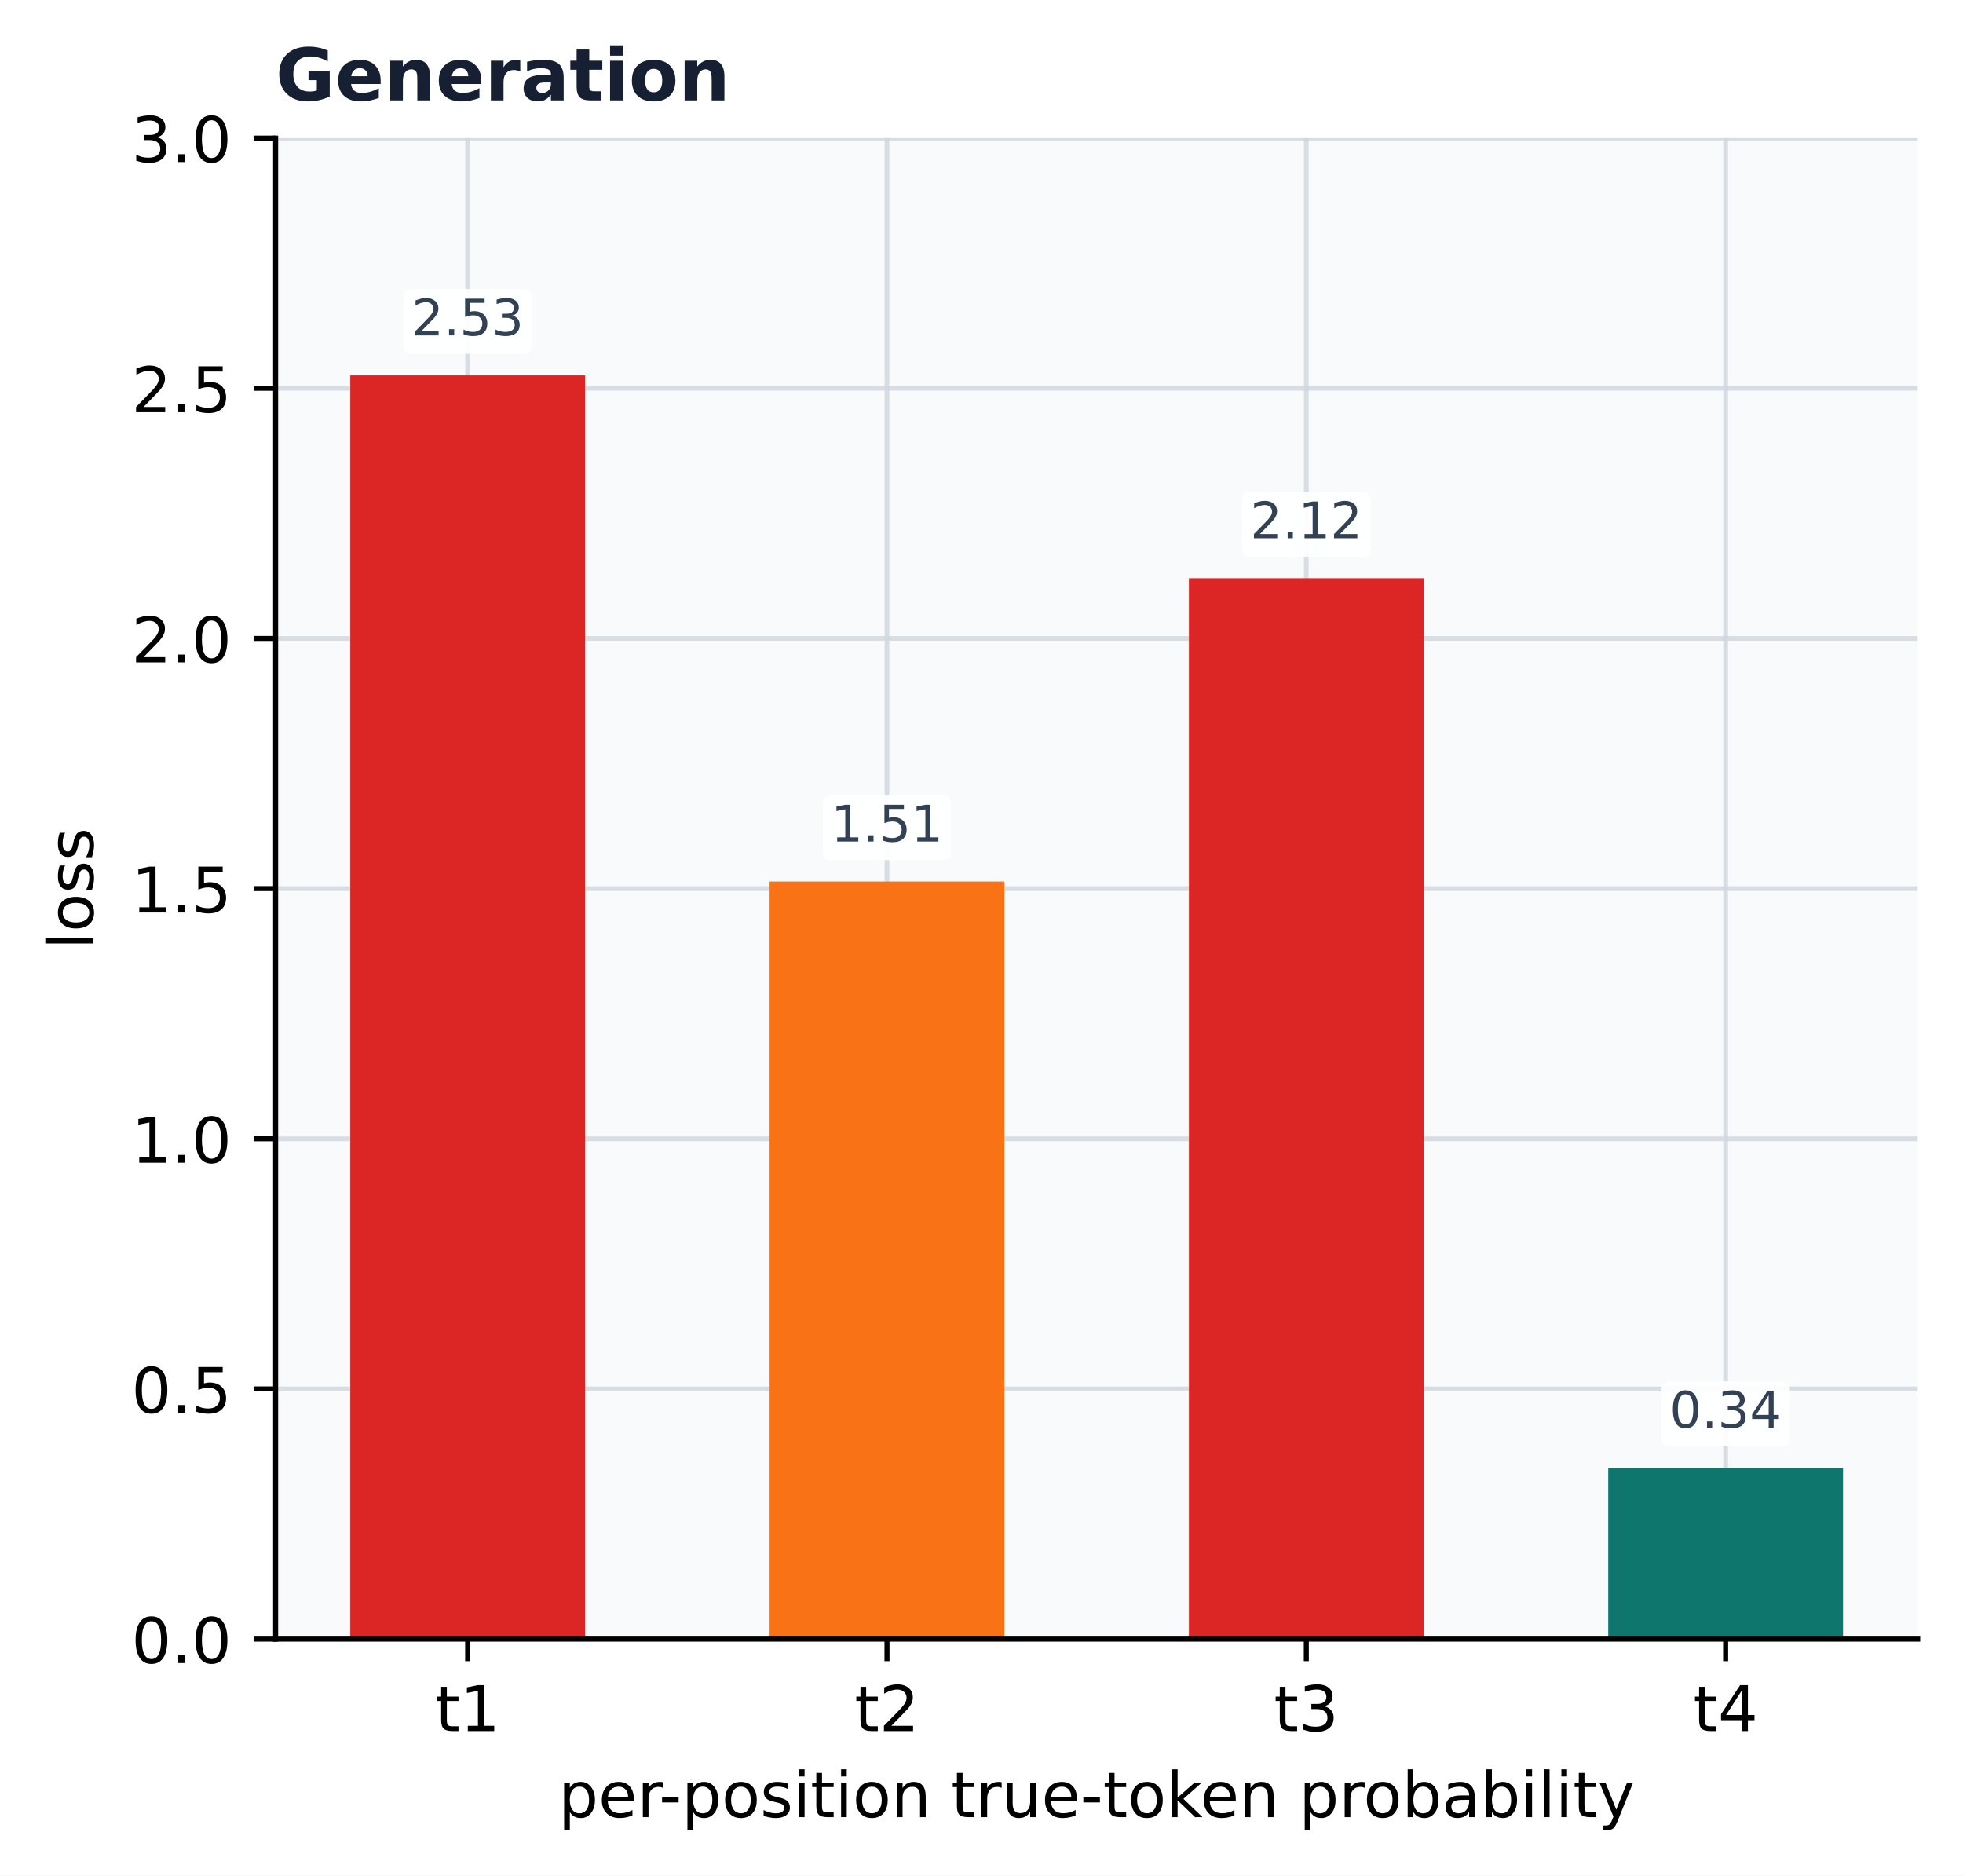
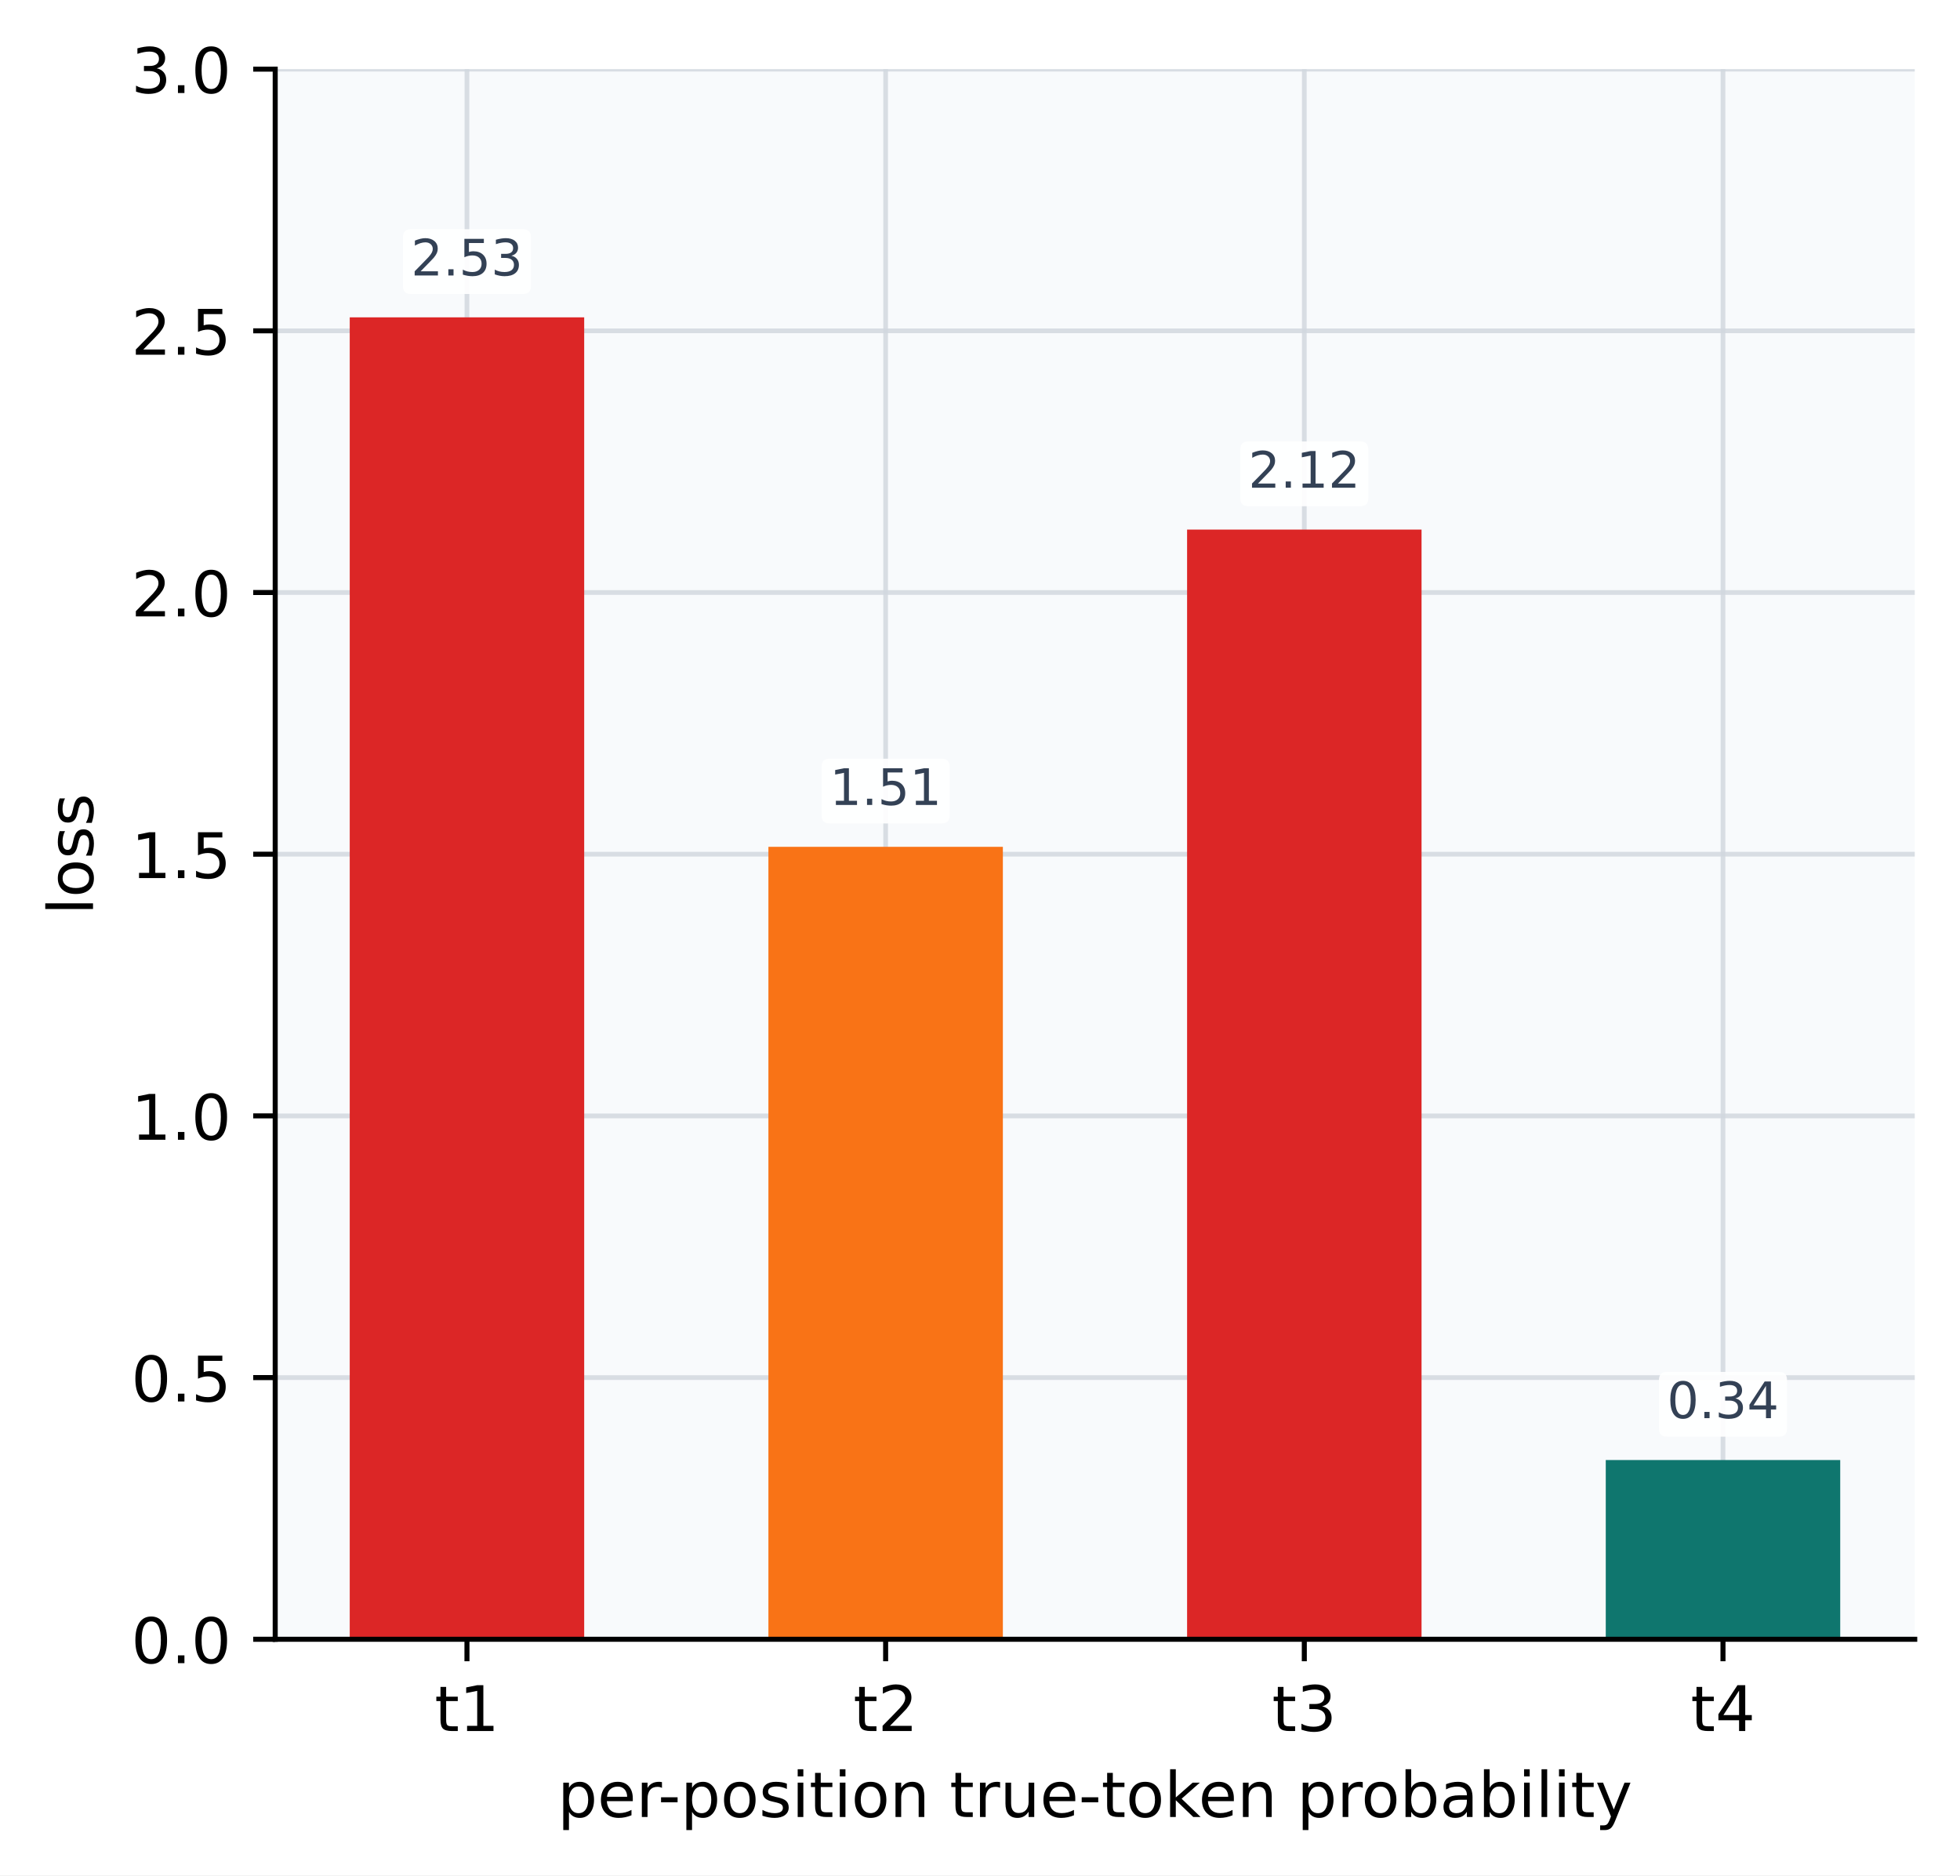
- <svg xmlns="http://www.w3.org/2000/svg" xmlns:xlink="http://www.w3.org/1999/xlink" width="311.806pt" height="297.894pt" viewBox="0 0 311.806 297.894" version="1.1" role="img" aria-labelledby="title desc">
+ <svg xmlns="http://www.w3.org/2000/svg" xmlns:xlink="http://www.w3.org/1999/xlink" width="311.806pt" height="298.355pt" viewBox="0 0 311.806 298.355" version="1.1" role="img" aria-labelledby="title desc">
  <defs>
    <style type="text/css">*{stroke-linejoin: round; stroke-linecap: butt}</style>
  </defs>
  <g id="figure_1">
    <g id="patch_1">
-       <path d="M 0 297.894  L 311.806 297.894  L 311.806 0  L 0 0  z " style="fill: #ffffff" />
+       <path d="M 0 298.355  L 311.806 298.355  L 311.806 0  L 0 0  z " style="fill: #ffffff" />
    </g>
    <g id="axes_1">
      <g id="patch_2">
-         <path d="M 43.781 260.338  L 304.606 260.338  L 304.606 21.938  L 43.781 21.938  z " style="fill: #f8fafc" />
+         <path d="M 43.781 260.799  L 304.606 260.799  L 304.606 10.999  L 43.781 10.999  z " style="fill: #f8fafc" />
      </g>
      <g id="matplotlib.axis_1">
        <g id="xtick_1">
          <g id="line2d_1">
-             <path d="M 74.286 260.338  L 74.286 21.938  " clip-path="url(#pbf0d152de8)" style="fill: none; stroke: #d0d7de; stroke-opacity: 0.82; stroke-width: 0.75; stroke-linecap: square" />
+             <path d="M 74.286 260.799  L 74.286 10.999  " clip-path="url(#pea0ce5b02c)" style="fill: none; stroke: #d0d7de; stroke-opacity: 0.82; stroke-width: 0.75; stroke-linecap: square" />
          </g>
          <g id="line2d_2">
            <defs>
-               <path id="m1085bf5781" d="M 0 0  L 0 3.5  " style="stroke: #000000; stroke-width: 0.8" />
+               <path id="mff6308a4cb" d="M 0 0  L 0 3.5  " style="stroke: #000000; stroke-width: 0.8" />
            </defs>
            <g>
-               <use xlink:href="#m1085bf5781" x="74.286" y="260.338" style="stroke: #000000; stroke-width: 0.8" />
+               <use xlink:href="#mff6308a4cb" x="74.286" y="260.799" style="stroke: #000000; stroke-width: 0.8" />
            </g>
          </g>
          <g id="text_1">
-             <g transform="translate(69.14491 274.9366) scale(0.1 -0.1)">
+             <g transform="translate(69.14491 275.3977) scale(0.1 -0.1)">
              <defs>
                <path id="DejaVuSans-74" d="M 1172 4494  L 1172 3500  L 2356 3500  L 2356 3053  L 1172 3053  L 1172 1153  Q 1172 725 1289 603  Q 1406 481 1766 481  L 2356 481  L 2356 0  L 1766 0  Q 1100 0 847 248  Q 594 497 594 1153  L 594 3053  L 172 3053  L 172 3500  L 594 3500  L 594 4494  L 1172 4494  z " transform="scale(0.015625)" />
                <path id="DejaVuSans-31" d="M 794 531  L 1825 531  L 1825 4091  L 703 3866  L 703 4441  L 1819 4666  L 2450 4666  L 2450 531  L 3481 531  L 3481 0  L 794 0  L 794 531  z " transform="scale(0.015625)" />
              </defs>
              <use xlink:href="#DejaVuSans-74" />
              <use xlink:href="#DejaVuSans-31" x="39.209" />
            </g>
          </g>
        </g>
        <g id="xtick_2">
          <g id="line2d_3">
-             <path d="M 140.891 260.338  L 140.891 21.938  " clip-path="url(#pbf0d152de8)" style="fill: none; stroke: #d0d7de; stroke-opacity: 0.82; stroke-width: 0.75; stroke-linecap: square" />
+             <path d="M 140.891 260.799  L 140.891 10.999  " clip-path="url(#pea0ce5b02c)" style="fill: none; stroke: #d0d7de; stroke-opacity: 0.82; stroke-width: 0.75; stroke-linecap: square" />
          </g>
          <g id="line2d_4">
            <g>
-               <use xlink:href="#m1085bf5781" x="140.891" y="260.338" style="stroke: #000000; stroke-width: 0.8" />
+               <use xlink:href="#mff6308a4cb" x="140.891" y="260.799" style="stroke: #000000; stroke-width: 0.8" />
            </g>
          </g>
          <g id="text_2">
-             <g transform="translate(135.7499 274.9366) scale(0.1 -0.1)">
+             <g transform="translate(135.7499 275.3977) scale(0.1 -0.1)">
              <defs>
                <path id="DejaVuSans-32" d="M 1228 531  L 3431 531  L 3431 0  L 469 0  L 469 531  Q 828 903 1448 1529  Q 2069 2156 2228 2338  Q 2531 2678 2651 2914  Q 2772 3150 2772 3378  Q 2772 3750 2511 3984  Q 2250 4219 1831 4219  Q 1534 4219 1204 4116  Q 875 4013 500 3803  L 500 4441  Q 881 4594 1212 4672  Q 1544 4750 1819 4750  Q 2544 4750 2975 4387  Q 3406 4025 3406 3419  Q 3406 3131 3298 2873  Q 3191 2616 2906 2266  Q 2828 2175 2409 1742  Q 1991 1309 1228 531  z " transform="scale(0.015625)" />
              </defs>
              <use xlink:href="#DejaVuSans-74" />
              <use xlink:href="#DejaVuSans-32" x="39.209" />
            </g>
          </g>
        </g>
        <g id="xtick_3">
          <g id="line2d_5">
-             <path d="M 207.496 260.338  L 207.496 21.938  " clip-path="url(#pbf0d152de8)" style="fill: none; stroke: #d0d7de; stroke-opacity: 0.82; stroke-width: 0.75; stroke-linecap: square" />
+             <path d="M 207.496 260.799  L 207.496 10.999  " clip-path="url(#pea0ce5b02c)" style="fill: none; stroke: #d0d7de; stroke-opacity: 0.82; stroke-width: 0.75; stroke-linecap: square" />
          </g>
          <g id="line2d_6">
            <g>
-               <use xlink:href="#m1085bf5781" x="207.496" y="260.338" style="stroke: #000000; stroke-width: 0.8" />
+               <use xlink:href="#mff6308a4cb" x="207.496" y="260.799" style="stroke: #000000; stroke-width: 0.8" />
            </g>
          </g>
          <g id="text_3">
-             <g transform="translate(202.3548 274.9366) scale(0.1 -0.1)">
+             <g transform="translate(202.3548 275.3977) scale(0.1 -0.1)">
              <defs>
                <path id="DejaVuSans-33" d="M 2597 2516  Q 3050 2419 3304 2112  Q 3559 1806 3559 1356  Q 3559 666 3084 287  Q 2609 -91 1734 -91  Q 1441 -91 1130 -33  Q 819 25 488 141  L 488 750  Q 750 597 1062 519  Q 1375 441 1716 441  Q 2309 441 2620 675  Q 2931 909 2931 1356  Q 2931 1769 2642 2001  Q 2353 2234 1838 2234  L 1294 2234  L 1294 2753  L 1863 2753  Q 2328 2753 2575 2939  Q 2822 3125 2822 3475  Q 2822 3834 2567 4026  Q 2313 4219 1838 4219  Q 1578 4219 1281 4162  Q 984 4106 628 3988  L 628 4550  Q 988 4650 1302 4700  Q 1616 4750 1894 4750  Q 2613 4750 3031 4423  Q 3450 4097 3450 3541  Q 3450 3153 3228 2886  Q 3006 2619 2597 2516  z " transform="scale(0.015625)" />
              </defs>
              <use xlink:href="#DejaVuSans-74" />
              <use xlink:href="#DejaVuSans-33" x="39.209" />
            </g>
          </g>
        </g>
        <g id="xtick_4">
          <g id="line2d_7">
-             <path d="M 274.101 260.338  L 274.101 21.938  " clip-path="url(#pbf0d152de8)" style="fill: none; stroke: #d0d7de; stroke-opacity: 0.82; stroke-width: 0.75; stroke-linecap: square" />
+             <path d="M 274.101 260.799  L 274.101 10.999  " clip-path="url(#pea0ce5b02c)" style="fill: none; stroke: #d0d7de; stroke-opacity: 0.82; stroke-width: 0.75; stroke-linecap: square" />
          </g>
          <g id="line2d_8">
            <g>
-               <use xlink:href="#m1085bf5781" x="274.101" y="260.338" style="stroke: #000000; stroke-width: 0.8" />
+               <use xlink:href="#mff6308a4cb" x="274.101" y="260.799" style="stroke: #000000; stroke-width: 0.8" />
            </g>
          </g>
          <g id="text_4">
-             <g transform="translate(268.9598 274.9366) scale(0.1 -0.1)">
+             <g transform="translate(268.9598 275.3977) scale(0.1 -0.1)">
              <defs>
                <path id="DejaVuSans-34" d="M 2419 4116  L 825 1625  L 2419 1625  L 2419 4116  z M 2253 4666  L 3047 4666  L 3047 1625  L 3713 1625  L 3713 1100  L 3047 1100  L 3047 0  L 2419 0  L 2419 1100  L 313 1100  L 313 1709  L 2253 4666  z " transform="scale(0.015625)" />
              </defs>
              <use xlink:href="#DejaVuSans-74" />
              <use xlink:href="#DejaVuSans-34" x="39.209" />
            </g>
          </g>
        </g>
        <g id="text_5">
-           <g transform="translate(88.7 288.6148) scale(0.1 -0.1)">
+           <g transform="translate(88.7 289.0758) scale(0.1 -0.1)">
            <defs>
              <path id="DejaVuSans-70" d="M 1159 525  L 1159 -1331  L 581 -1331  L 581 3500  L 1159 3500  L 1159 2969  Q 1341 3281 1617 3432  Q 1894 3584 2278 3584  Q 2916 3584 3314 3078  Q 3713 2572 3713 1747  Q 3713 922 3314 415  Q 2916 -91 2278 -91  Q 1894 -91 1617 61  Q 1341 213 1159 525  z M 3116 1747  Q 3116 2381 2855 2742  Q 2594 3103 2138 3103  Q 1681 3103 1420 2742  Q 1159 2381 1159 1747  Q 1159 1113 1420 752  Q 1681 391 2138 391  Q 2594 391 2855 752  Q 3116 1113 3116 1747  z " transform="scale(0.015625)" />
              <path id="DejaVuSans-65" d="M 3597 1894  L 3597 1613  L 953 1613  Q 991 1019 1311 708  Q 1631 397 2203 397  Q 2534 397 2845 478  Q 3156 559 3463 722  L 3463 178  Q 3153 47 2828 -22  Q 2503 -91 2169 -91  Q 1331 -91 842 396  Q 353 884 353 1716  Q 353 2575 817 3079  Q 1281 3584 2069 3584  Q 2775 3584 3186 3129  Q 3597 2675 3597 1894  z M 3022 2063  Q 3016 2534 2758 2815  Q 2500 3097 2075 3097  Q 1594 3097 1305 2825  Q 1016 2553 972 2059  L 3022 2063  z " transform="scale(0.015625)" />
              <path id="DejaVuSans-72" d="M 2631 2963  Q 2534 3019 2420 3045  Q 2306 3072 2169 3072  Q 1681 3072 1420 2755  Q 1159 2438 1159 1844  L 1159 0  L 581 0  L 581 3500  L 1159 3500  L 1159 2956  Q 1341 3275 1631 3429  Q 1922 3584 2338 3584  Q 2397 3584 2469 3576  Q 2541 3569 2628 3553  L 2631 2963  z " transform="scale(0.015625)" />
              <path id="DejaVuSans-2d" d="M 313 2009  L 1997 2009  L 1997 1497  L 313 1497  L 313 2009  z " transform="scale(0.015625)" />
              <path id="DejaVuSans-6f" d="M 1959 3097  Q 1497 3097 1228 2736  Q 959 2375 959 1747  Q 959 1119 1226 758  Q 1494 397 1959 397  Q 2419 397 2687 759  Q 2956 1122 2956 1747  Q 2956 2369 2687 2733  Q 2419 3097 1959 3097  z M 1959 3584  Q 2709 3584 3137 3096  Q 3566 2609 3566 1747  Q 3566 888 3137 398  Q 2709 -91 1959 -91  Q 1206 -91 779 398  Q 353 888 353 1747  Q 353 2609 779 3096  Q 1206 3584 1959 3584  z " transform="scale(0.015625)" />
              <path id="DejaVuSans-73" d="M 2834 3397  L 2834 2853  Q 2591 2978 2328 3040  Q 2066 3103 1784 3103  Q 1356 3103 1142 2972  Q 928 2841 928 2578  Q 928 2378 1081 2264  Q 1234 2150 1697 2047  L 1894 2003  Q 2506 1872 2764 1633  Q 3022 1394 3022 966  Q 3022 478 2636 193  Q 2250 -91 1575 -91  Q 1294 -91 989 -36  Q 684 19 347 128  L 347 722  Q 666 556 975 473  Q 1284 391 1588 391  Q 1994 391 2212 530  Q 2431 669 2431 922  Q 2431 1156 2273 1281  Q 2116 1406 1581 1522  L 1381 1569  Q 847 1681 609 1914  Q 372 2147 372 2553  Q 372 3047 722 3315  Q 1072 3584 1716 3584  Q 2034 3584 2315 3537  Q 2597 3491 2834 3397  z " transform="scale(0.015625)" />
              <path id="DejaVuSans-69" d="M 603 3500  L 1178 3500  L 1178 0  L 603 0  L 603 3500  z M 603 4863  L 1178 4863  L 1178 4134  L 603 4134  L 603 4863  z " transform="scale(0.015625)" />
              <path id="DejaVuSans-6e" d="M 3513 2113  L 3513 0  L 2938 0  L 2938 2094  Q 2938 2591 2744 2837  Q 2550 3084 2163 3084  Q 1697 3084 1428 2787  Q 1159 2491 1159 1978  L 1159 0  L 581 0  L 581 3500  L 1159 3500  L 1159 2956  Q 1366 3272 1645 3428  Q 1925 3584 2291 3584  Q 2894 3584 3203 3211  Q 3513 2838 3513 2113  z " transform="scale(0.015625)" />
              <path id="DejaVuSans-20" transform="scale(0.015625)" />
              <path id="DejaVuSans-75" d="M 544 1381  L 544 3500  L 1119 3500  L 1119 1403  Q 1119 906 1312 657  Q 1506 409 1894 409  Q 2359 409 2629 706  Q 2900 1003 2900 1516  L 2900 3500  L 3475 3500  L 3475 0  L 2900 0  L 2900 538  Q 2691 219 2414 64  Q 2138 -91 1772 -91  Q 1169 -91 856 284  Q 544 659 544 1381  z M 1991 3584  L 1991 3584  z " transform="scale(0.015625)" />
              <path id="DejaVuSans-6b" d="M 581 4863  L 1159 4863  L 1159 1991  L 2875 3500  L 3609 3500  L 1753 1863  L 3688 0  L 2938 0  L 1159 1709  L 1159 0  L 581 0  L 581 4863  z " transform="scale(0.015625)" />
              <path id="DejaVuSans-62" d="M 3116 1747  Q 3116 2381 2855 2742  Q 2594 3103 2138 3103  Q 1681 3103 1420 2742  Q 1159 2381 1159 1747  Q 1159 1113 1420 752  Q 1681 391 2138 391  Q 2594 391 2855 752  Q 3116 1113 3116 1747  z M 1159 2969  Q 1341 3281 1617 3432  Q 1894 3584 2278 3584  Q 2916 3584 3314 3078  Q 3713 2572 3713 1747  Q 3713 922 3314 415  Q 2916 -91 2278 -91  Q 1894 -91 1617 61  Q 1341 213 1159 525  L 1159 0  L 581 0  L 581 4863  L 1159 4863  L 1159 2969  z " transform="scale(0.015625)" />
              <path id="DejaVuSans-61" d="M 2194 1759  Q 1497 1759 1228 1600  Q 959 1441 959 1056  Q 959 750 1161 570  Q 1363 391 1709 391  Q 2188 391 2477 730  Q 2766 1069 2766 1631  L 2766 1759  L 2194 1759  z M 3341 1997  L 3341 0  L 2766 0  L 2766 531  Q 2569 213 2275 61  Q 1981 -91 1556 -91  Q 1019 -91 701 211  Q 384 513 384 1019  Q 384 1609 779 1909  Q 1175 2209 1959 2209  L 2766 2209  L 2766 2266  Q 2766 2663 2505 2880  Q 2244 3097 1772 3097  Q 1472 3097 1187 3025  Q 903 2953 641 2809  L 641 3341  Q 956 3463 1253 3523  Q 1550 3584 1831 3584  Q 2591 3584 2966 3190  Q 3341 2797 3341 1997  z " transform="scale(0.015625)" />
              <path id="DejaVuSans-6c" d="M 603 4863  L 1178 4863  L 1178 0  L 603 0  L 603 4863  z " transform="scale(0.015625)" />
              <path id="DejaVuSans-79" d="M 2059 -325  Q 1816 -950 1584 -1140  Q 1353 -1331 966 -1331  L 506 -1331  L 506 -850  L 844 -850  Q 1081 -850 1212 -737  Q 1344 -625 1503 -206  L 1606 56  L 191 3500  L 800 3500  L 1894 763  L 2988 3500  L 3597 3500  L 2059 -325  z " transform="scale(0.015625)" />
            </defs>
            <use xlink:href="#DejaVuSans-70" />
            <use xlink:href="#DejaVuSans-65" x="63.477" />
            <use xlink:href="#DejaVuSans-72" x="125" />
            <use xlink:href="#DejaVuSans-2d" x="159.738" />
            <use xlink:href="#DejaVuSans-70" x="195.822" />
            <use xlink:href="#DejaVuSans-6f" x="259.299" />
            <use xlink:href="#DejaVuSans-73" x="320.48" />
            <use xlink:href="#DejaVuSans-69" x="372.58" />
            <use xlink:href="#DejaVuSans-74" x="400.363" />
            <use xlink:href="#DejaVuSans-69" x="439.572" />
            <use xlink:href="#DejaVuSans-6f" x="467.355" />
            <use xlink:href="#DejaVuSans-6e" x="528.537" />
            <use xlink:href="#DejaVuSans-20" x="591.916" />
            <use xlink:href="#DejaVuSans-74" x="623.703" />
            <use xlink:href="#DejaVuSans-72" x="662.912" />
            <use xlink:href="#DejaVuSans-75" x="704.025" />
            <use xlink:href="#DejaVuSans-65" x="767.404" />
            <use xlink:href="#DejaVuSans-2d" x="828.928" />
            <use xlink:href="#DejaVuSans-74" x="865.012" />
            <use xlink:href="#DejaVuSans-6f" x="904.221" />
            <use xlink:href="#DejaVuSans-6b" x="965.402" />
            <use xlink:href="#DejaVuSans-65" x="1019.688" />
            <use xlink:href="#DejaVuSans-6e" x="1081.211" />
            <use xlink:href="#DejaVuSans-20" x="1144.59" />
            <use xlink:href="#DejaVuSans-70" x="1176.377" />
            <use xlink:href="#DejaVuSans-72" x="1239.854" />
            <use xlink:href="#DejaVuSans-6f" x="1278.717" />
            <use xlink:href="#DejaVuSans-62" x="1339.898" />
            <use xlink:href="#DejaVuSans-61" x="1403.375" />
            <use xlink:href="#DejaVuSans-62" x="1464.654" />
            <use xlink:href="#DejaVuSans-69" x="1528.131" />
            <use xlink:href="#DejaVuSans-6c" x="1555.914" />
            <use xlink:href="#DejaVuSans-69" x="1583.697" />
            <use xlink:href="#DejaVuSans-74" x="1611.48" />
            <use xlink:href="#DejaVuSans-79" x="1650.689" />
          </g>
        </g>
      </g>
      <g id="matplotlib.axis_2">
        <g id="ytick_1">
          <g id="line2d_9">
-             <path d="M 43.781 260.338  L 304.606 260.338  " clip-path="url(#pbf0d152de8)" style="fill: none; stroke: #d0d7de; stroke-opacity: 0.82; stroke-width: 0.75; stroke-linecap: square" />
+             <path d="M 43.781 260.799  L 304.606 260.799  " clip-path="url(#pea0ce5b02c)" style="fill: none; stroke: #d0d7de; stroke-opacity: 0.82; stroke-width: 0.75; stroke-linecap: square" />
          </g>
          <g id="line2d_10">
            <defs>
-               <path id="m5fb05f6db7" d="M 0 0  L -3.5 0  " style="stroke: #000000; stroke-width: 0.8" />
+               <path id="mce6c0a9fc4" d="M 0 0  L -3.5 0  " style="stroke: #000000; stroke-width: 0.8" />
            </defs>
            <g>
-               <use xlink:href="#m5fb05f6db7" x="43.781" y="260.338" style="stroke: #000000; stroke-width: 0.8" />
+               <use xlink:href="#mce6c0a9fc4" x="43.781" y="260.799" style="stroke: #000000; stroke-width: 0.8" />
            </g>
          </g>
          <g id="text_6">
-             <g transform="translate(20.87813 264.1374) scale(0.1 -0.1)">
+             <g transform="translate(20.87813 264.5984) scale(0.1 -0.1)">
              <defs>
                <path id="DejaVuSans-30" d="M 2034 4250  Q 1547 4250 1301 3770  Q 1056 3291 1056 2328  Q 1056 1369 1301 889  Q 1547 409 2034 409  Q 2525 409 2770 889  Q 3016 1369 3016 2328  Q 3016 3291 2770 3770  Q 2525 4250 2034 4250  z M 2034 4750  Q 2819 4750 3233 4129  Q 3647 3509 3647 2328  Q 3647 1150 3233 529  Q 2819 -91 2034 -91  Q 1250 -91 836 529  Q 422 1150 422 2328  Q 422 3509 836 4129  Q 1250 4750 2034 4750  z " transform="scale(0.015625)" />
                <path id="DejaVuSans-2e" d="M 684 794  L 1344 794  L 1344 0  L 684 0  L 684 794  z " transform="scale(0.015625)" />
              </defs>
              <use xlink:href="#DejaVuSans-30" />
              <use xlink:href="#DejaVuSans-2e" x="63.623" />
              <use xlink:href="#DejaVuSans-30" x="95.41" />
            </g>
          </g>
        </g>
        <g id="ytick_2">
          <g id="line2d_11">
-             <path d="M 43.781 220.605  L 304.606 220.605  " clip-path="url(#pbf0d152de8)" style="fill: none; stroke: #d0d7de; stroke-opacity: 0.82; stroke-width: 0.75; stroke-linecap: square" />
+             <path d="M 43.781 219.166  L 304.606 219.166  " clip-path="url(#pea0ce5b02c)" style="fill: none; stroke: #d0d7de; stroke-opacity: 0.82; stroke-width: 0.75; stroke-linecap: square" />
          </g>
          <g id="line2d_12">
            <g>
-               <use xlink:href="#m5fb05f6db7" x="43.781" y="220.605" style="stroke: #000000; stroke-width: 0.8" />
+               <use xlink:href="#mce6c0a9fc4" x="43.781" y="219.166" style="stroke: #000000; stroke-width: 0.8" />
            </g>
          </g>
          <g id="text_7">
-             <g transform="translate(20.87813 224.4041) scale(0.1 -0.1)">
+             <g transform="translate(20.87813 222.9651) scale(0.1 -0.1)">
              <defs>
                <path id="DejaVuSans-35" d="M 691 4666  L 3169 4666  L 3169 4134  L 1269 4134  L 1269 2991  Q 1406 3038 1543 3061  Q 1681 3084 1819 3084  Q 2600 3084 3056 2656  Q 3513 2228 3513 1497  Q 3513 744 3044 326  Q 2575 -91 1722 -91  Q 1428 -91 1123 -41  Q 819 9 494 109  L 494 744  Q 775 591 1075 516  Q 1375 441 1709 441  Q 2250 441 2565 725  Q 2881 1009 2881 1497  Q 2881 1984 2565 2268  Q 2250 2553 1709 2553  Q 1456 2553 1204 2497  Q 953 2441 691 2322  L 691 4666  z " transform="scale(0.015625)" />
              </defs>
              <use xlink:href="#DejaVuSans-30" />
              <use xlink:href="#DejaVuSans-2e" x="63.623" />
              <use xlink:href="#DejaVuSans-35" x="95.41" />
            </g>
          </g>
        </g>
        <g id="ytick_3">
          <g id="line2d_13">
-             <path d="M 43.781 180.872  L 304.606 180.872  " clip-path="url(#pbf0d152de8)" style="fill: none; stroke: #d0d7de; stroke-opacity: 0.82; stroke-width: 0.75; stroke-linecap: square" />
+             <path d="M 43.781 177.533  L 304.606 177.533  " clip-path="url(#pea0ce5b02c)" style="fill: none; stroke: #d0d7de; stroke-opacity: 0.82; stroke-width: 0.75; stroke-linecap: square" />
          </g>
          <g id="line2d_14">
            <g>
-               <use xlink:href="#m5fb05f6db7" x="43.781" y="180.872" style="stroke: #000000; stroke-width: 0.8" />
+               <use xlink:href="#mce6c0a9fc4" x="43.781" y="177.533" style="stroke: #000000; stroke-width: 0.8" />
            </g>
          </g>
          <g id="text_8">
-             <g transform="translate(20.87813 184.6708) scale(0.1 -0.1)">
+             <g transform="translate(20.87813 181.3318) scale(0.1 -0.1)">
              <use xlink:href="#DejaVuSans-31" />
              <use xlink:href="#DejaVuSans-2e" x="63.623" />
              <use xlink:href="#DejaVuSans-30" x="95.41" />
            </g>
          </g>
        </g>
        <g id="ytick_4">
          <g id="line2d_15">
-             <path d="M 43.781 141.138  L 304.606 141.138  " clip-path="url(#pbf0d152de8)" style="fill: none; stroke: #d0d7de; stroke-opacity: 0.82; stroke-width: 0.75; stroke-linecap: square" />
+             <path d="M 43.781 135.899  L 304.606 135.899  " clip-path="url(#pea0ce5b02c)" style="fill: none; stroke: #d0d7de; stroke-opacity: 0.82; stroke-width: 0.75; stroke-linecap: square" />
          </g>
          <g id="line2d_16">
            <g>
-               <use xlink:href="#m5fb05f6db7" x="43.781" y="141.138" style="stroke: #000000; stroke-width: 0.8" />
+               <use xlink:href="#mce6c0a9fc4" x="43.781" y="135.899" style="stroke: #000000; stroke-width: 0.8" />
            </g>
          </g>
          <g id="text_9">
-             <g transform="translate(20.87813 144.9374) scale(0.1 -0.1)">
+             <g transform="translate(20.87813 139.6984) scale(0.1 -0.1)">
              <use xlink:href="#DejaVuSans-31" />
              <use xlink:href="#DejaVuSans-2e" x="63.623" />
              <use xlink:href="#DejaVuSans-35" x="95.41" />
            </g>
          </g>
        </g>
        <g id="ytick_5">
          <g id="line2d_17">
-             <path d="M 43.781 101.405  L 304.606 101.405  " clip-path="url(#pbf0d152de8)" style="fill: none; stroke: #d0d7de; stroke-opacity: 0.82; stroke-width: 0.75; stroke-linecap: square" />
+             <path d="M 43.781 94.266  L 304.606 94.266  " clip-path="url(#pea0ce5b02c)" style="fill: none; stroke: #d0d7de; stroke-opacity: 0.82; stroke-width: 0.75; stroke-linecap: square" />
          </g>
          <g id="line2d_18">
            <g>
-               <use xlink:href="#m5fb05f6db7" x="43.781" y="101.405" style="stroke: #000000; stroke-width: 0.8" />
+               <use xlink:href="#mce6c0a9fc4" x="43.781" y="94.266" style="stroke: #000000; stroke-width: 0.8" />
            </g>
          </g>
          <g id="text_10">
-             <g transform="translate(20.87813 105.2041) scale(0.1 -0.1)">
+             <g transform="translate(20.87813 98.0651) scale(0.1 -0.1)">
              <use xlink:href="#DejaVuSans-32" />
              <use xlink:href="#DejaVuSans-2e" x="63.623" />
              <use xlink:href="#DejaVuSans-30" x="95.41" />
            </g>
          </g>
        </g>
        <g id="ytick_6">
          <g id="line2d_19">
-             <path d="M 43.781 61.672  L 304.606 61.672  " clip-path="url(#pbf0d152de8)" style="fill: none; stroke: #d0d7de; stroke-opacity: 0.82; stroke-width: 0.75; stroke-linecap: square" />
+             <path d="M 43.781 52.633  L 304.606 52.633  " clip-path="url(#pea0ce5b02c)" style="fill: none; stroke: #d0d7de; stroke-opacity: 0.82; stroke-width: 0.75; stroke-linecap: square" />
          </g>
          <g id="line2d_20">
            <g>
-               <use xlink:href="#m5fb05f6db7" x="43.781" y="61.672" style="stroke: #000000; stroke-width: 0.8" />
+               <use xlink:href="#mce6c0a9fc4" x="43.781" y="52.633" style="stroke: #000000; stroke-width: 0.8" />
            </g>
          </g>
          <g id="text_11">
-             <g transform="translate(20.87813 65.47075) scale(0.1 -0.1)">
+             <g transform="translate(20.87813 56.43177) scale(0.1 -0.1)">
              <use xlink:href="#DejaVuSans-32" />
              <use xlink:href="#DejaVuSans-2e" x="63.623" />
              <use xlink:href="#DejaVuSans-35" x="95.41" />
            </g>
          </g>
        </g>
        <g id="ytick_7">
          <g id="line2d_21">
-             <path d="M 43.781 21.938  L 304.606 21.938  " clip-path="url(#pbf0d152de8)" style="fill: none; stroke: #d0d7de; stroke-opacity: 0.82; stroke-width: 0.75; stroke-linecap: square" />
+             <path d="M 43.781 10.999  L 304.606 10.999  " clip-path="url(#pea0ce5b02c)" style="fill: none; stroke: #d0d7de; stroke-opacity: 0.82; stroke-width: 0.75; stroke-linecap: square" />
          </g>
          <g id="line2d_22">
            <g>
-               <use xlink:href="#m5fb05f6db7" x="43.781" y="21.938" style="stroke: #000000; stroke-width: 0.8" />
+               <use xlink:href="#mce6c0a9fc4" x="43.781" y="10.999" style="stroke: #000000; stroke-width: 0.8" />
            </g>
          </g>
          <g id="text_12">
-             <g transform="translate(20.87813 25.73742) scale(0.1 -0.1)">
+             <g transform="translate(20.87813 14.79844) scale(0.1 -0.1)">
              <use xlink:href="#DejaVuSans-33" />
              <use xlink:href="#DejaVuSans-2e" x="63.623" />
              <use xlink:href="#DejaVuSans-30" x="95.41" />
            </g>
          </g>
        </g>
        <g id="text_13">
-           <g transform="translate(14.79844 150.796) rotate(-90) scale(0.1 -0.1)">
+           <g transform="translate(14.79844 145.557) rotate(-90) scale(0.1 -0.1)">
            <use xlink:href="#DejaVuSans-6c" />
            <use xlink:href="#DejaVuSans-6f" x="27.783" />
            <use xlink:href="#DejaVuSans-73" x="88.965" />
            <use xlink:href="#DejaVuSans-73" x="141.064" />
          </g>
        </g>
      </g>
      <g id="patch_3">
-         <path d="M 55.637 260.338  L 92.936 260.338  L 92.936 59.627  L 55.637 59.627  z " clip-path="url(#pbf0d152de8)" style="fill: #dc2626" />
+         <path d="M 55.637 260.799  L 92.936 260.799  L 92.936 50.49  L 55.637 50.49  z " clip-path="url(#pea0ce5b02c)" style="fill: #dc2626" />
      </g>
      <g id="patch_4">
-         <path d="M 122.242 260.338  L 159.541 260.338  L 159.541 140.016  L 122.242 140.016  z " clip-path="url(#pbf0d152de8)" style="fill: #f97316" />
+         <path d="M 122.242 260.799  L 159.541 260.799  L 159.541 134.723  L 122.242 134.723  z " clip-path="url(#pea0ce5b02c)" style="fill: #f97316" />
      </g>
      <g id="patch_5">
-         <path d="M 188.847 260.338  L 226.146 260.338  L 226.146 91.848  L 188.847 91.848  z " clip-path="url(#pbf0d152de8)" style="fill: #dc2626" />
+         <path d="M 188.847 260.799  L 226.146 260.799  L 226.146 84.252  L 188.847 84.252  z " clip-path="url(#pea0ce5b02c)" style="fill: #dc2626" />
      </g>
      <g id="patch_6">
-         <path d="M 255.452 260.338  L 292.751 260.338  L 292.751 233.122  L 255.452 233.122  z " clip-path="url(#pbf0d152de8)" style="fill: #0f766e" />
+         <path d="M 255.452 260.799  L 292.751 260.799  L 292.751 232.281  L 255.452 232.281  z " clip-path="url(#pea0ce5b02c)" style="fill: #0f766e" />
      </g>
      <g id="patch_7">
-         <path d="M 43.781 260.338  L 43.781 21.938  " style="fill: none; stroke: #000000; stroke-width: 0.8; stroke-linejoin: miter; stroke-linecap: square" />
+         <path d="M 43.781 260.799  L 43.781 10.999  " style="fill: none; stroke: #000000; stroke-width: 0.8; stroke-linejoin: miter; stroke-linecap: square" />
      </g>
      <g id="patch_8">
-         <path d="M 43.781 260.338  L 304.606 260.338  " style="fill: none; stroke: #000000; stroke-width: 0.8; stroke-linejoin: miter; stroke-linecap: square" />
+         <path d="M 43.781 260.799  L 304.606 260.799  " style="fill: none; stroke: #000000; stroke-width: 0.8; stroke-linejoin: miter; stroke-linecap: square" />
      </g>
      <g id="text_14">
        <g id="patch_9">
-           <path d="M 65.38 56.213  L 83.193 56.213  Q 84.473 56.213 84.473 54.933  L 84.473 47.191  Q 84.473 45.911 83.193 45.911  L 65.38 45.911  Q 64.1 45.911 64.1 47.191  L 64.1 54.933  Q 64.1 56.213 65.38 56.213  z " style="fill: #ffffff; opacity: 0.92" />
-         </g>
-         <g style="fill: #334155" transform="translate(65.38007 53.26963) scale(0.08 -0.08)">
+           <path d="M 65.38 46.773  L 83.193 46.773  Q 84.473 46.773 84.473 45.493  L 84.473 37.75  Q 84.473 36.47 83.193 36.47  L 65.38 36.47  Q 64.1 36.47 64.1 37.75  L 64.1 45.493  Q 64.1 46.773 65.38 46.773  z " style="fill: #ffffff; opacity: 0.92" />
+         </g>
+         <g style="fill: #334155" transform="translate(65.38007 43.82888) scale(0.08 -0.08)">
          <use xlink:href="#DejaVuSans-32" />
          <use xlink:href="#DejaVuSans-2e" x="63.623" />
          <use xlink:href="#DejaVuSans-35" x="95.41" />
          <use xlink:href="#DejaVuSans-33" x="159.033" />
        </g>
      </g>
      <g id="text_15">
        <g id="patch_10">
-           <path d="M 131.985 136.602  L 149.798 136.602  Q 151.078 136.602 151.078 135.322  L 151.078 127.579  Q 151.078 126.299 149.798 126.299  L 131.985 126.299  Q 130.705 126.299 130.705 127.579  L 130.705 135.322  Q 130.705 136.602 131.985 136.602  z " style="fill: #ffffff; opacity: 0.92" />
-         </g>
-         <g style="fill: #334155" transform="translate(131.985 133.6582) scale(0.08 -0.08)">
+           <path d="M 131.985 131.005  L 149.798 131.005  Q 151.078 131.005 151.078 129.725  L 151.078 121.983  Q 151.078 120.703 149.798 120.703  L 131.985 120.703  Q 130.705 120.703 130.705 121.983  L 130.705 129.725  Q 130.705 131.005 131.985 131.005  z " style="fill: #ffffff; opacity: 0.92" />
+         </g>
+         <g style="fill: #334155" transform="translate(131.985 128.0615) scale(0.08 -0.08)">
          <use xlink:href="#DejaVuSans-31" />
          <use xlink:href="#DejaVuSans-2e" x="63.623" />
          <use xlink:href="#DejaVuSans-35" x="95.41" />
          <use xlink:href="#DejaVuSans-31" x="159.033" />
        </g>
      </g>
      <g id="text_16">
        <g id="patch_11">
-           <path d="M 198.59 88.434  L 216.402 88.434  Q 217.682 88.434 217.682 87.154  L 217.682 79.412  Q 217.682 78.132 216.402 78.132  L 198.59 78.132  Q 197.31 78.132 197.31 79.412  L 197.31 87.154  Q 197.31 88.434 198.59 88.434  z " style="fill: #ffffff; opacity: 0.92" />
-         </g>
-         <g style="fill: #334155" transform="translate(198.59 85.49059) scale(0.08 -0.08)">
+           <path d="M 198.59 80.534  L 216.402 80.534  Q 217.682 80.534 217.682 79.254  L 217.682 71.512  Q 217.682 70.232 216.402 70.232  L 198.59 70.232  Q 197.31 70.232 197.31 71.512  L 197.31 79.254  Q 197.31 80.534 198.59 80.534  z " style="fill: #ffffff; opacity: 0.92" />
+         </g>
+         <g style="fill: #334155" transform="translate(198.59 77.59061) scale(0.08 -0.08)">
          <use xlink:href="#DejaVuSans-32" />
          <use xlink:href="#DejaVuSans-2e" x="63.623" />
          <use xlink:href="#DejaVuSans-31" x="95.41" />
          <use xlink:href="#DejaVuSans-32" x="159.033" />
        </g>
      </g>
      <g id="text_17">
        <g id="patch_12">
-           <path d="M 265.195 229.708  L 283.007 229.708  Q 284.287 229.708 284.287 228.428  L 284.287 220.686  Q 284.287 219.406 283.007 219.406  L 265.195 219.406  Q 263.915 219.406 263.915 220.686  L 263.915 228.428  Q 263.915 229.708 265.195 229.708  z " style="fill: #ffffff; opacity: 0.92" />
-         </g>
-         <g style="fill: #334155" transform="translate(265.1949 226.7643) scale(0.08 -0.08)">
+           <path d="M 265.195 228.564  L 283.007 228.564  Q 284.287 228.564 284.287 227.284  L 284.287 219.541  Q 284.287 218.261 283.007 218.261  L 265.195 218.261  Q 263.915 218.261 263.915 219.541  L 263.915 227.284  Q 263.915 228.564 265.195 228.564  z " style="fill: #ffffff; opacity: 0.92" />
+         </g>
+         <g style="fill: #334155" transform="translate(265.1949 225.6199) scale(0.08 -0.08)">
          <use xlink:href="#DejaVuSans-30" />
          <use xlink:href="#DejaVuSans-2e" x="63.623" />
          <use xlink:href="#DejaVuSans-33" x="95.41" />
          <use xlink:href="#DejaVuSans-34" x="159.033" />
        </g>
      </g>
-       <g id="text_18">
-         <g style="fill: #172033" transform="translate(43.78125 15.9382) scale(0.115 -0.115)">
-           <defs>
-             <path id="DejaVuSans-Bold-47" d="M 4781 347  Q 4331 128 3847 18  Q 3363 -91 2847 -91  Q 1681 -91 1000 561  Q 319 1213 319 2328  Q 319 3456 1012 4103  Q 1706 4750 2913 4750  Q 3378 4750 3804 4662  Q 4231 4575 4609 4403  L 4609 3438  Q 4219 3659 3833 3768  Q 3447 3878 3059 3878  Q 2341 3878 1952 3476  Q 1563 3075 1563 2328  Q 1563 1588 1938 1184  Q 2313 781 3003 781  Q 3191 781 3352 804  Q 3513 828 3641 878  L 3641 1784  L 2906 1784  L 2906 2591  L 4781 2591  L 4781 347  z " transform="scale(0.015625)" />
-             <path id="DejaVuSans-Bold-65" d="M 4031 1759  L 4031 1441  L 1416 1441  Q 1456 1047 1700 850  Q 1944 653 2381 653  Q 2734 653 3104 758  Q 3475 863 3866 1075  L 3866 213  Q 3469 63 3072 -14  Q 2675 -91 2278 -91  Q 1328 -91 801 392  Q 275 875 275 1747  Q 275 2603 792 3093  Q 1309 3584 2216 3584  Q 3041 3584 3536 3087  Q 4031 2591 4031 1759  z M 2881 2131  Q 2881 2450 2695 2645  Q 2509 2841 2209 2841  Q 1884 2841 1681 2658  Q 1478 2475 1428 2131  L 2881 2131  z " transform="scale(0.015625)" />
-             <path id="DejaVuSans-Bold-6e" d="M 4056 2131  L 4056 0  L 2931 0  L 2931 347  L 2931 1631  Q 2931 2084 2911 2256  Q 2891 2428 2841 2509  Q 2775 2619 2662 2680  Q 2550 2741 2406 2741  Q 2056 2741 1856 2470  Q 1656 2200 1656 1722  L 1656 0  L 538 0  L 538 3500  L 1656 3500  L 1656 2988  Q 1909 3294 2193 3439  Q 2478 3584 2822 3584  Q 3428 3584 3742 3212  Q 4056 2841 4056 2131  z " transform="scale(0.015625)" />
-             <path id="DejaVuSans-Bold-72" d="M 3138 2547  Q 2991 2616 2845 2648  Q 2700 2681 2553 2681  Q 2122 2681 1889 2404  Q 1656 2128 1656 1613  L 1656 0  L 538 0  L 538 3500  L 1656 3500  L 1656 2925  Q 1872 3269 2151 3426  Q 2431 3584 2822 3584  Q 2878 3584 2943 3579  Q 3009 3575 3134 3559  L 3138 2547  z " transform="scale(0.015625)" />
-             <path id="DejaVuSans-Bold-61" d="M 2106 1575  Q 1756 1575 1579 1456  Q 1403 1338 1403 1106  Q 1403 894 1545 773  Q 1688 653 1941 653  Q 2256 653 2472 879  Q 2688 1106 2688 1447  L 2688 1575  L 2106 1575  z M 3816 1997  L 3816 0  L 2688 0  L 2688 519  Q 2463 200 2181 54  Q 1900 -91 1497 -91  Q 953 -91 614 226  Q 275 544 275 1050  Q 275 1666 698 1953  Q 1122 2241 2028 2241  L 2688 2241  L 2688 2328  Q 2688 2594 2478 2717  Q 2269 2841 1825 2841  Q 1466 2841 1156 2769  Q 847 2697 581 2553  L 581 3406  Q 941 3494 1303 3539  Q 1666 3584 2028 3584  Q 2975 3584 3395 3211  Q 3816 2838 3816 1997  z " transform="scale(0.015625)" />
-             <path id="DejaVuSans-Bold-74" d="M 1759 4494  L 1759 3500  L 2913 3500  L 2913 2700  L 1759 2700  L 1759 1216  Q 1759 972 1856 886  Q 1953 800 2241 800  L 2816 800  L 2816 0  L 1856 0  Q 1194 0 917 276  Q 641 553 641 1216  L 641 2700  L 84 2700  L 84 3500  L 641 3500  L 641 4494  L 1759 4494  z " transform="scale(0.015625)" />
-             <path id="DejaVuSans-Bold-69" d="M 538 3500  L 1656 3500  L 1656 0  L 538 0  L 538 3500  z M 538 4863  L 1656 4863  L 1656 3950  L 538 3950  L 538 4863  z " transform="scale(0.015625)" />
-             <path id="DejaVuSans-Bold-6f" d="M 2203 2784  Q 1831 2784 1636 2517  Q 1441 2250 1441 1747  Q 1441 1244 1636 976  Q 1831 709 2203 709  Q 2569 709 2762 976  Q 2956 1244 2956 1747  Q 2956 2250 2762 2517  Q 2569 2784 2203 2784  z M 2203 3584  Q 3106 3584 3614 3096  Q 4122 2609 4122 1747  Q 4122 884 3614 396  Q 3106 -91 2203 -91  Q 1297 -91 786 396  Q 275 884 275 1747  Q 275 2609 786 3096  Q 1297 3584 2203 3584  z " transform="scale(0.015625)" />
-           </defs>
-           <use xlink:href="#DejaVuSans-Bold-47" />
-           <use xlink:href="#DejaVuSans-Bold-65" x="82.08" />
-           <use xlink:href="#DejaVuSans-Bold-6e" x="149.902" />
-           <use xlink:href="#DejaVuSans-Bold-65" x="221.094" />
-           <use xlink:href="#DejaVuSans-Bold-72" x="288.916" />
-           <use xlink:href="#DejaVuSans-Bold-61" x="338.232" />
-           <use xlink:href="#DejaVuSans-Bold-74" x="405.713" />
-           <use xlink:href="#DejaVuSans-Bold-69" x="453.516" />
-           <use xlink:href="#DejaVuSans-Bold-6f" x="487.793" />
-           <use xlink:href="#DejaVuSans-Bold-6e" x="556.494" />
-         </g>
-       </g>
    </g>
  </g>
  <defs>
-     <clipPath id="pbf0d152de8">
-       <rect x="43.781" y="21.938" width="260.825" height="238.4" />
+     <clipPath id="pea0ce5b02c">
+       <rect x="43.781" y="10.999" width="260.825" height="249.8" />
    </clipPath>
  </defs>
</svg>
